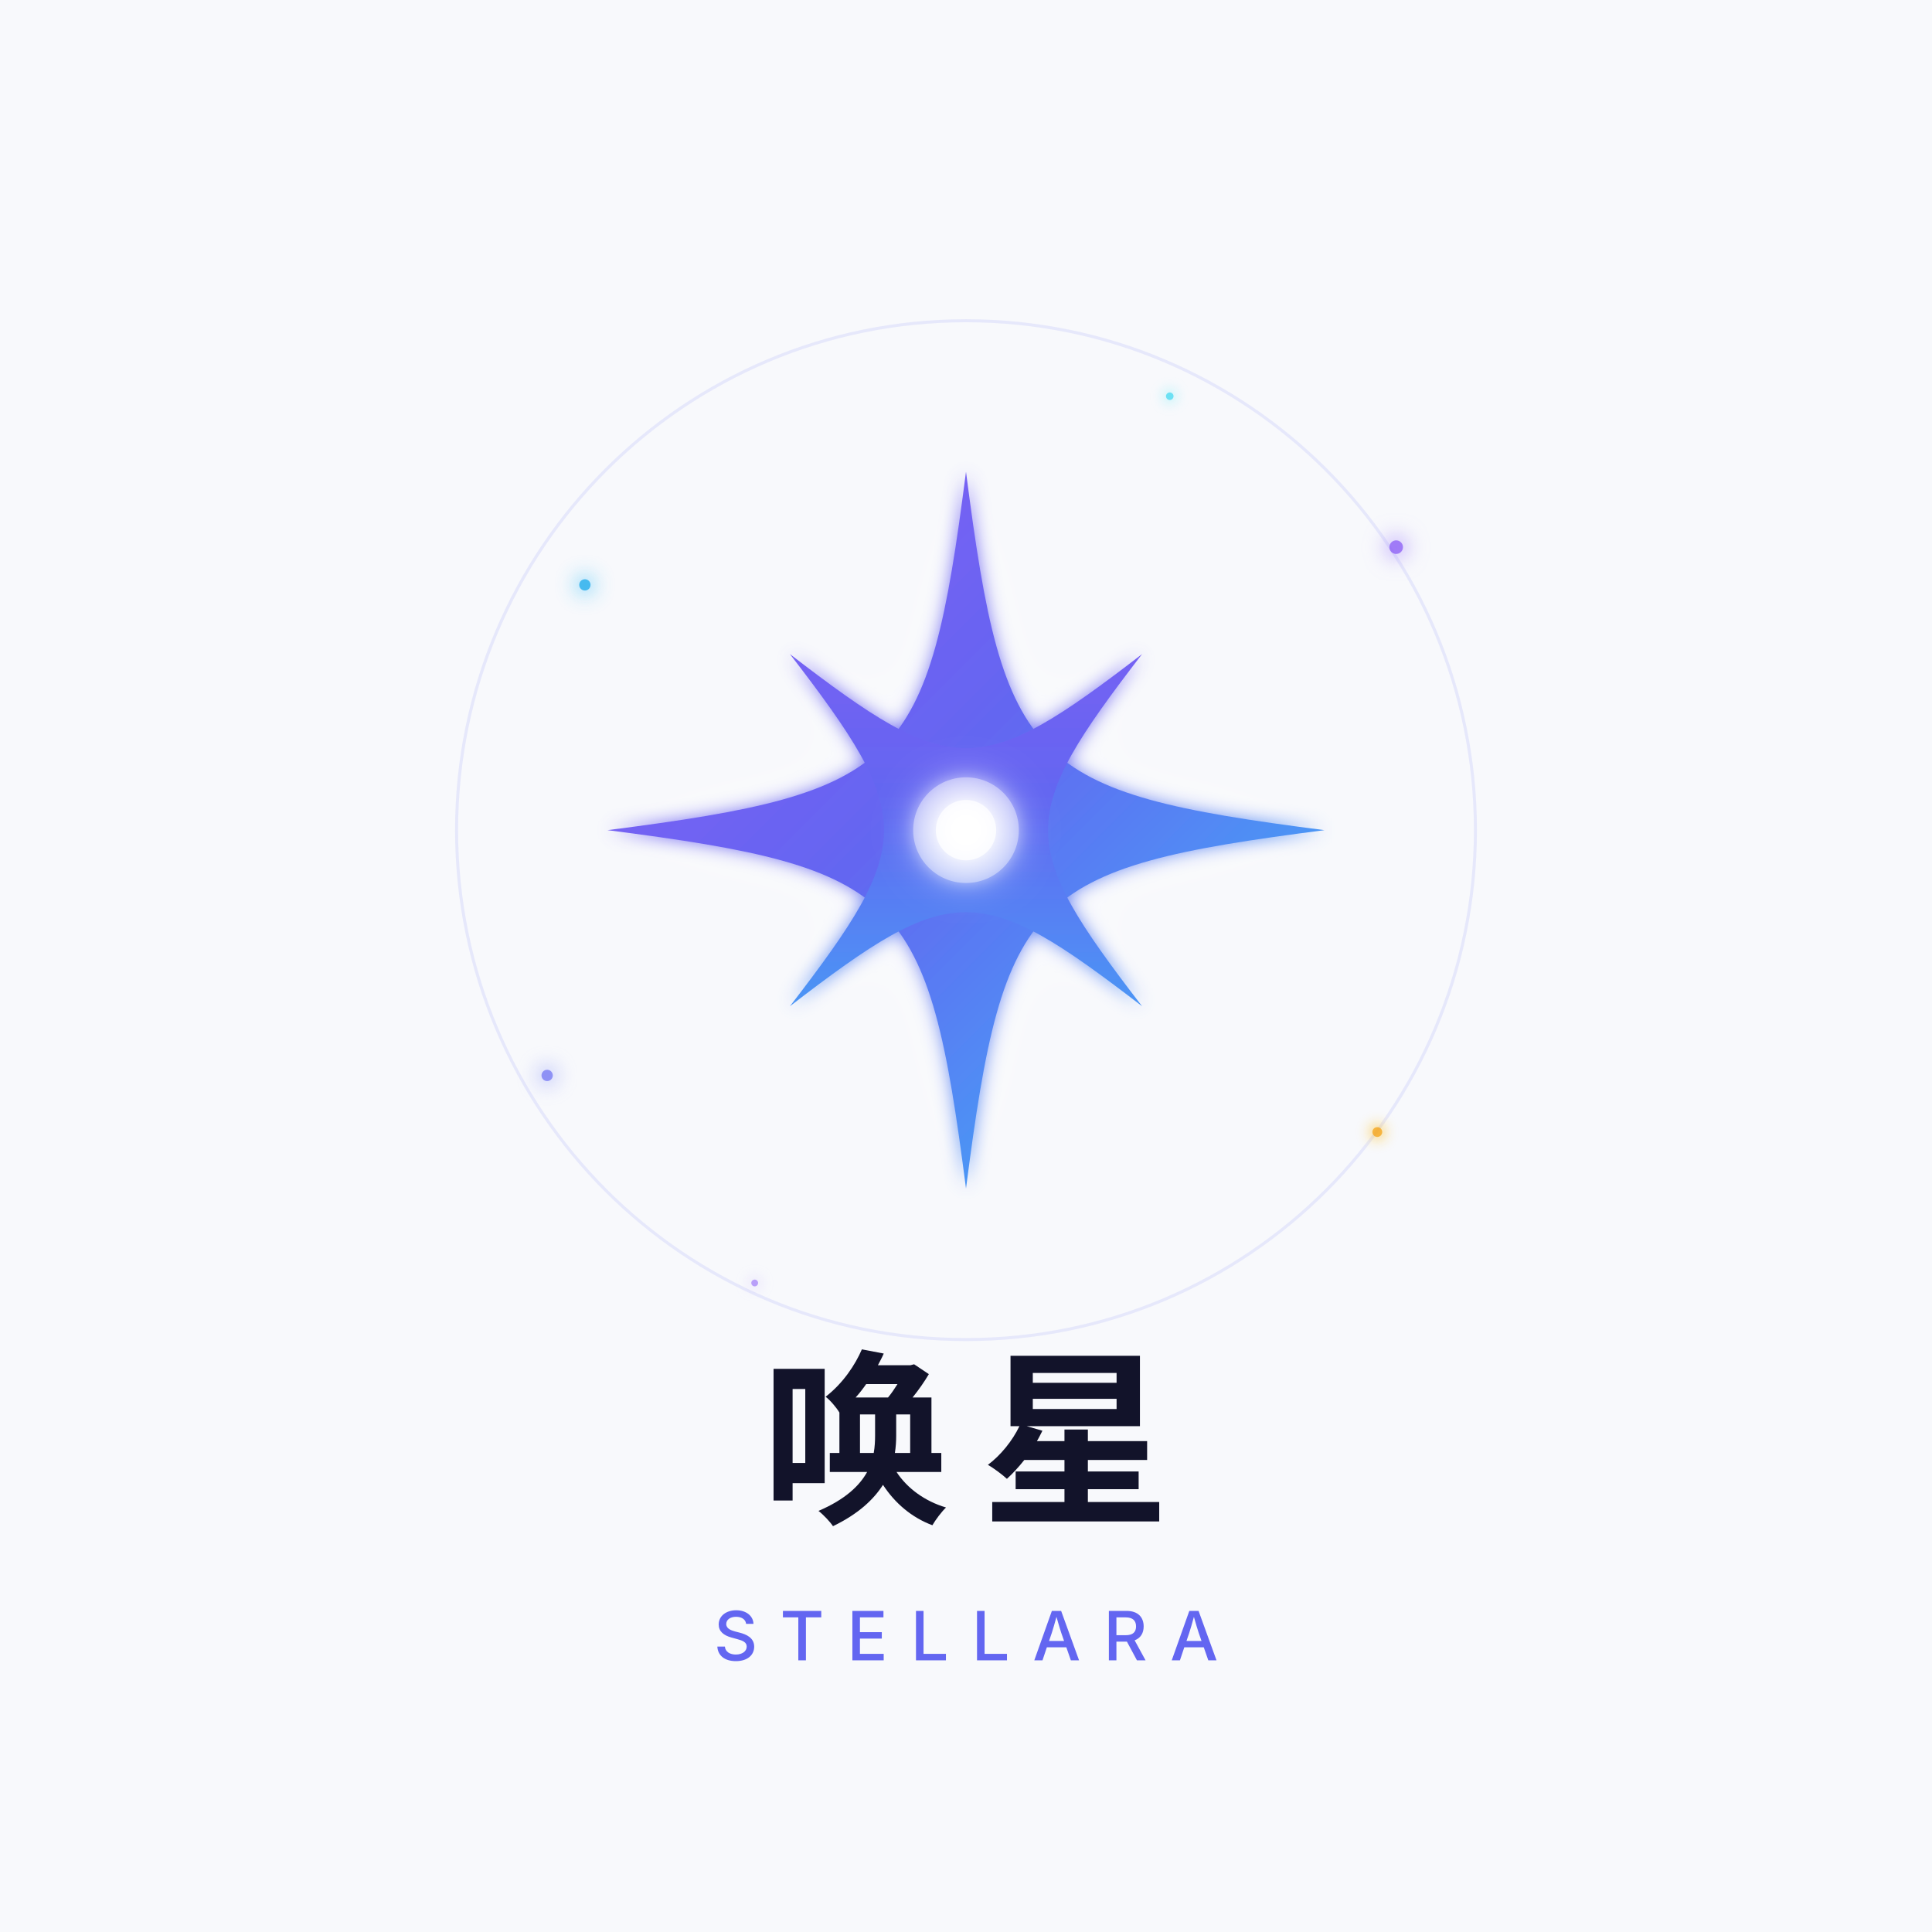
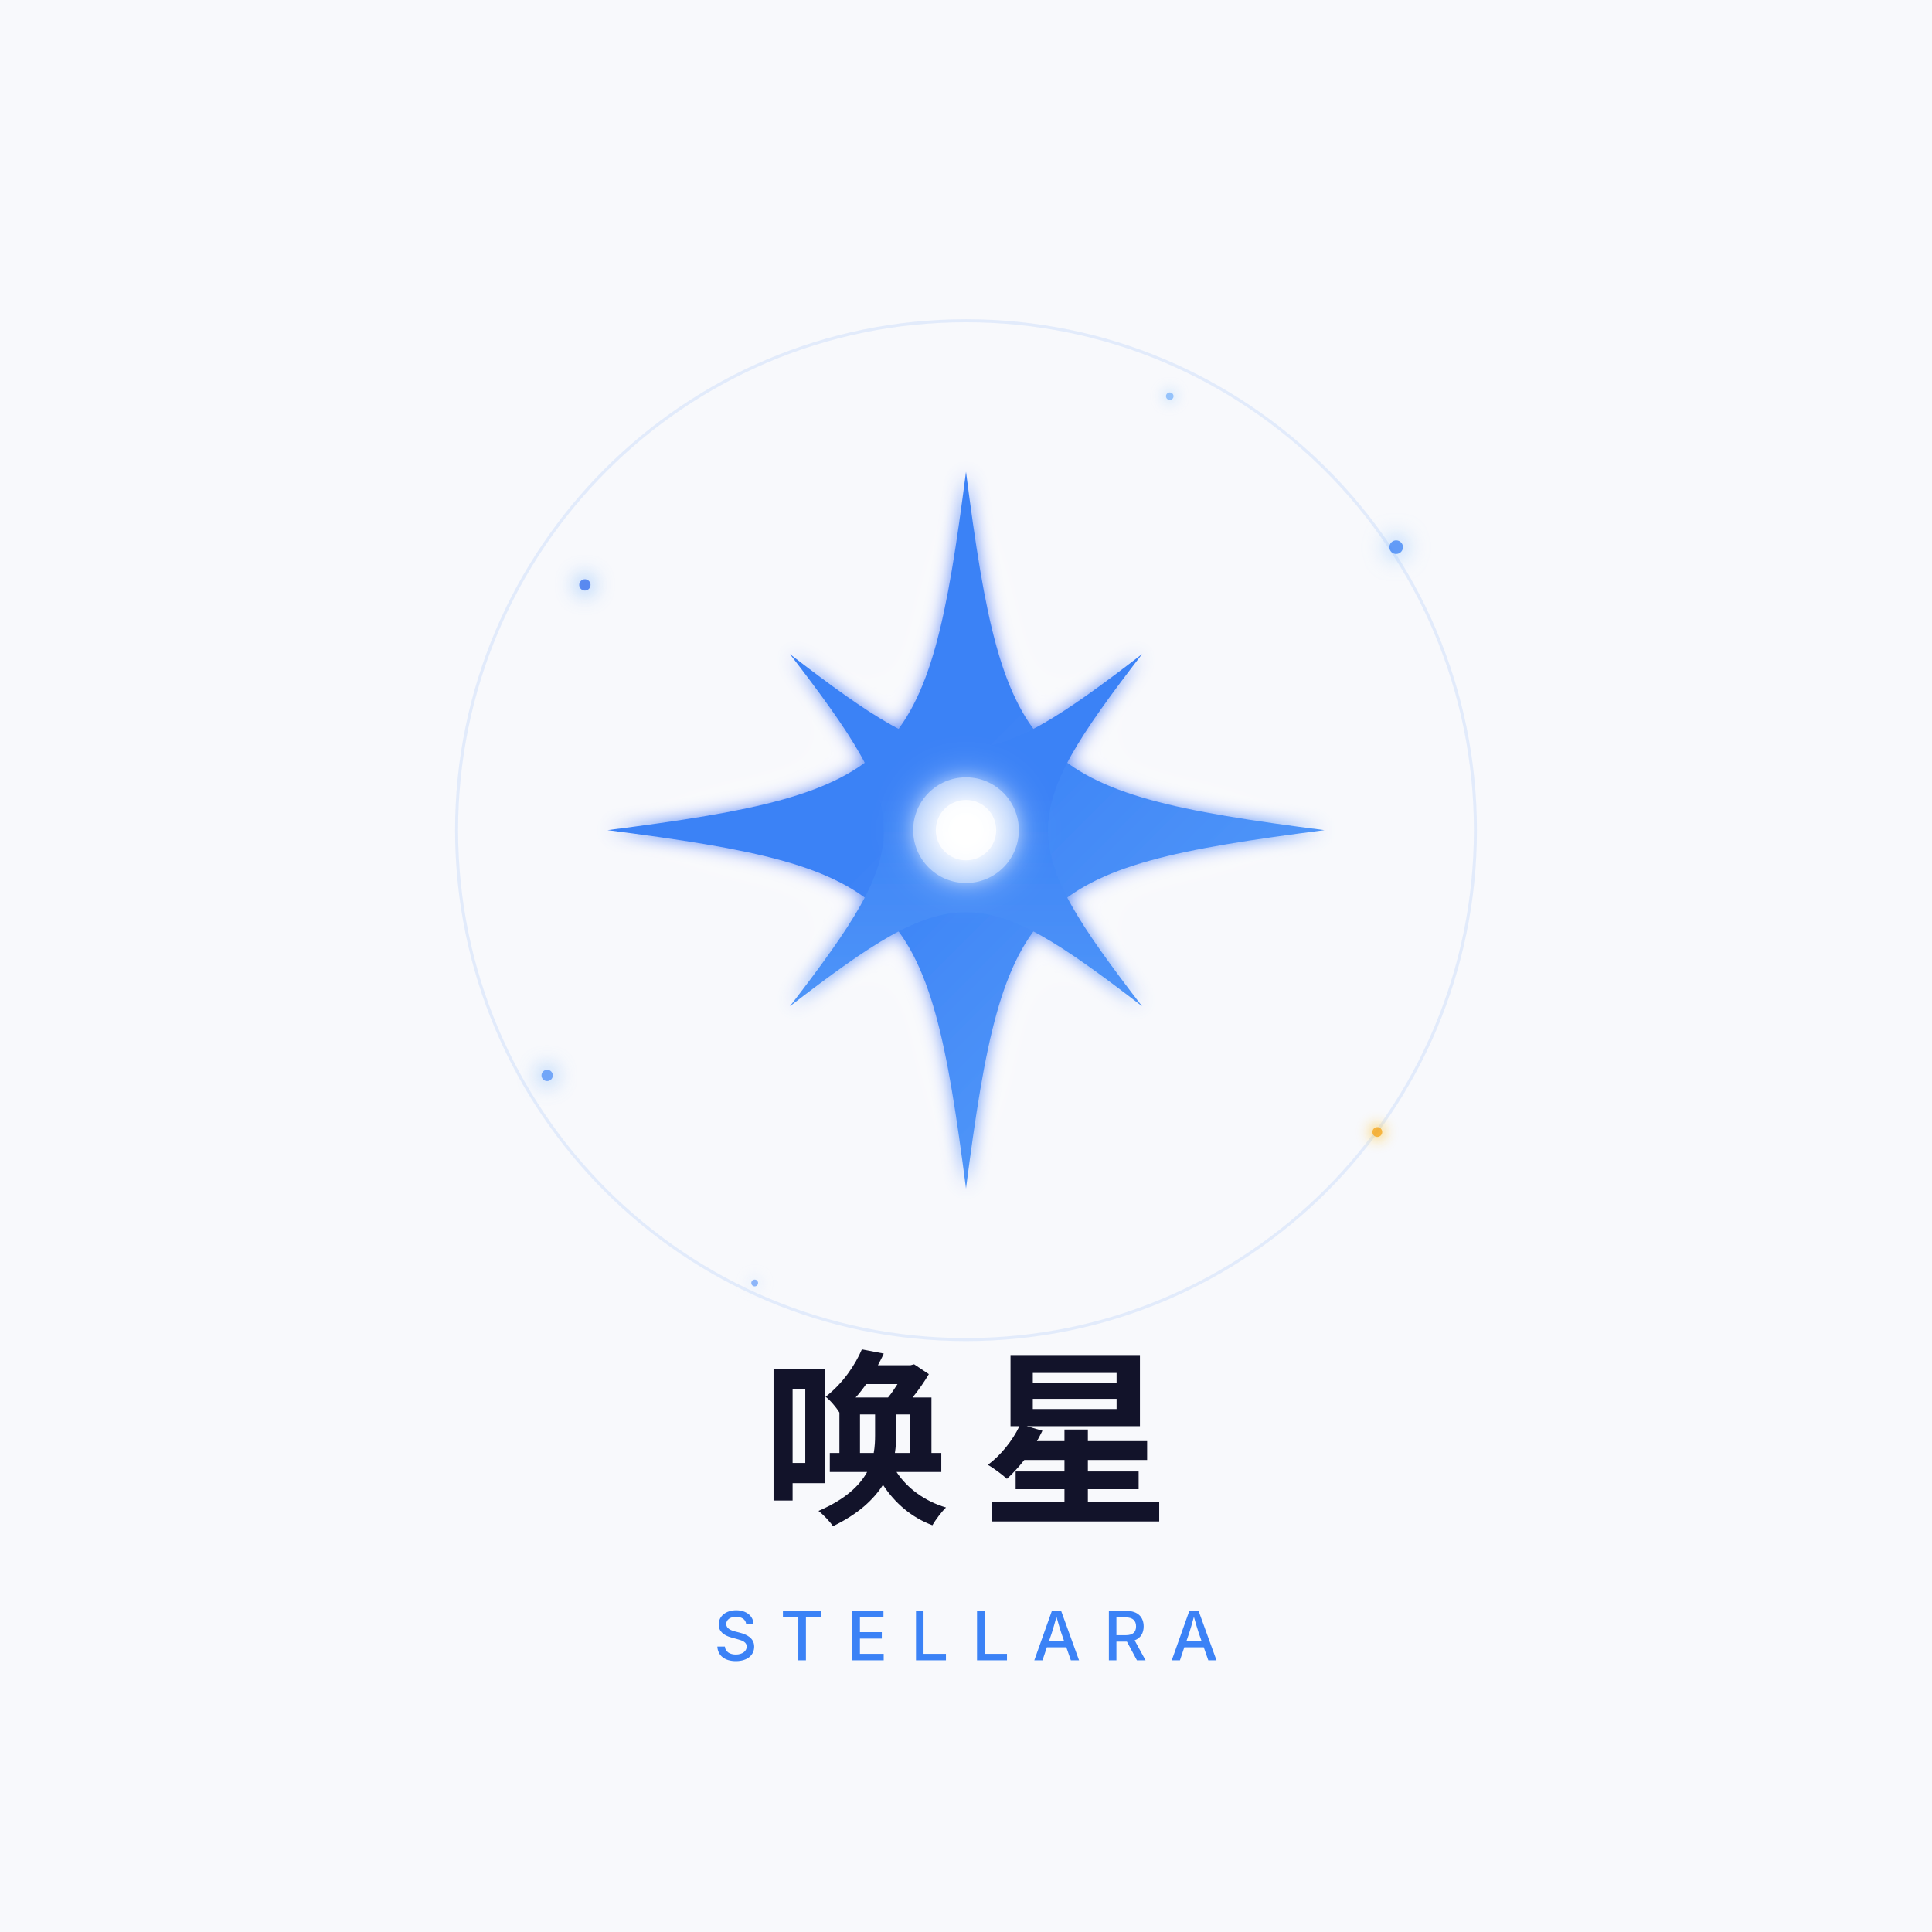
<svg xmlns="http://www.w3.org/2000/svg" viewBox="0 0 512 512" width="512" height="512">
  <defs>
    <linearGradient id="brand" x1="0%" y1="0%" x2="100%" y2="100%">
-       <stop offset="0%" stop-color="#8B5CF6" />
-       <stop offset="45%" stop-color="#6366F1" />
-       <stop offset="100%" stop-color="#38BDF8" />
+       <stop offset="0%" stop-color="#3B82F6" />
+       <stop offset="45%" stop-color="#3B82F6" />
+       <stop offset="100%" stop-color="#60A5FA" />
    </linearGradient>
    <filter id="starGlow" x="-40%" y="-40%" width="180%" height="180%">
      <feGaussianBlur in="SourceGraphic" stdDeviation="8" result="outerGlow" />
      <feFlood flood-color="white" flood-opacity="0.5" result="whiteColor" />
      <feComposite in="whiteColor" in2="outerGlow" operator="in" result="whiteGlow" />
      <feGaussianBlur in="SourceGraphic" stdDeviation="2.5" result="innerGlow" />
      <feMerge>
        <feMergeNode in="whiteGlow" />
        <feMergeNode in="innerGlow" />
        <feMergeNode in="SourceGraphic" />
      </feMerge>
    </filter>
    <filter id="centerGlow" x="-100%" y="-100%" width="300%" height="300%">
      <feGaussianBlur in="SourceGraphic" stdDeviation="5" result="cg1" />
      <feGaussianBlur in="SourceGraphic" stdDeviation="2" result="cg2" />
      <feMerge>
        <feMergeNode in="cg1" />
        <feMergeNode in="cg2" />
        <feMergeNode in="SourceGraphic" />
      </feMerge>
    </filter>
    <filter id="dotGlow" x="-200%" y="-200%" width="500%" height="500%">
      <feGaussianBlur in="SourceGraphic" stdDeviation="2.5" />
    </filter>
    <filter id="dotGlowSm" x="-200%" y="-200%" width="500%" height="500%">
      <feGaussianBlur in="SourceGraphic" stdDeviation="1.5" />
    </filter>
  </defs>
  <rect width="512" height="512" fill="#F8F9FC" />
-   <circle cx="256" cy="220" r="135" fill="none" stroke="#6366F1" stroke-width="0.8" stroke-opacity="0.12" />
+   <circle cx="256" cy="220" r="135" fill="none" stroke="#3B82F6" stroke-width="0.8" stroke-opacity="0.12" />
  <g filter="url(#starGlow)" transform="translate(256,220)">
    <path d="M0 -95 C10 -17, 17 -10, 95 0 C17 10, 10 17, 0 95 C-10 17, -17 10, -95 0 C-17 -10, -10 -17, 0 -95 Z" fill="url(#brand)" />
    <path d="M0 -66 C7 -12, 12 -7, 66 0 C12 7, 7 12, 0 66 C-7 12, -12 7, -66 0 C-12 -7, -7 -12, 0 -66 Z" fill="url(#brand)" transform="rotate(45)" />
  </g>
  <g filter="url(#centerGlow)">
    <circle cx="256" cy="220" r="14" fill="white" opacity="0.4" />
    <circle cx="256" cy="220" r="8" fill="white" opacity="0.75" />
    <circle cx="256" cy="220" r="4" fill="white" />
  </g>
-   <circle cx="370" cy="145" r="3.5" fill="#A78BFA" filter="url(#dotGlow)" opacity="0.5" />
-   <circle cx="370" cy="145" r="1.8" fill="#8B5CF6" opacity="0.75" />
-   <circle cx="155" cy="155" r="3" fill="#38BDF8" filter="url(#dotGlow)" opacity="0.45" />
-   <circle cx="155" cy="155" r="1.5" fill="#0EA5E9" opacity="0.7" />
+   <circle cx="370" cy="145" r="3.5" fill="#93C5FD" filter="url(#dotGlow)" opacity="0.5" />
+   <circle cx="370" cy="145" r="1.8" fill="#3B82F6" opacity="0.75" />
+   <circle cx="155" cy="155" r="3" fill="#60A5FA" filter="url(#dotGlow)" opacity="0.45" />
+   <circle cx="155" cy="155" r="1.5" fill="#2563EB" opacity="0.7" />
  <circle cx="365" cy="300" r="2.5" fill="#FBBF24" filter="url(#dotGlowSm)" opacity="0.45" />
  <circle cx="365" cy="300" r="1.3" fill="#F59E0B" opacity="0.7" />
-   <circle cx="145" cy="285" r="3" fill="#818CF8" filter="url(#dotGlow)" opacity="0.4" />
-   <circle cx="145" cy="285" r="1.5" fill="#6366F1" opacity="0.65" />
-   <circle cx="310" cy="105" r="2" fill="#67E8F9" filter="url(#dotGlowSm)" opacity="0.35" />
-   <circle cx="310" cy="105" r="1" fill="#22D3EE" opacity="0.6" />
-   <circle cx="200" cy="340" r="1.8" fill="#C4B5FD" filter="url(#dotGlowSm)" opacity="0.3" />
-   <circle cx="200" cy="340" r="0.9" fill="#8B5CF6" opacity="0.55" />
+   <circle cx="145" cy="285" r="3" fill="#60A5FA" filter="url(#dotGlow)" opacity="0.4" />
+   <circle cx="145" cy="285" r="1.5" fill="#3B82F6" opacity="0.65" />
+   <circle cx="310" cy="105" r="2" fill="#93C5FD" filter="url(#dotGlowSm)" opacity="0.35" />
+   <circle cx="310" cy="105" r="1" fill="#60A5FA" opacity="0.6" />
+   <circle cx="200" cy="340" r="1.8" fill="#BFDBFE" filter="url(#dotGlowSm)" opacity="0.3" />
+   <circle cx="200" cy="340" r="0.9" fill="#3B82F6" opacity="0.55" />
  <text x="256" y="400" text-anchor="middle" font-family="'Noto Sans SC', 'PingFang SC', 'Microsoft YaHei', sans-serif" font-weight="700" font-size="50" fill="#12132A" letter-spacing="8">唤星</text>
-   <text x="256" y="440" text-anchor="middle" font-family="'Inter', 'Helvetica Neue', sans-serif" font-weight="500" font-size="18" fill="#6366F1" letter-spacing="6">STELLARA</text>
+   <text x="256" y="440" text-anchor="middle" font-family="'Inter', 'Helvetica Neue', sans-serif" font-weight="500" font-size="18" fill="#3B82F6" letter-spacing="6">STELLARA</text>
</svg>
